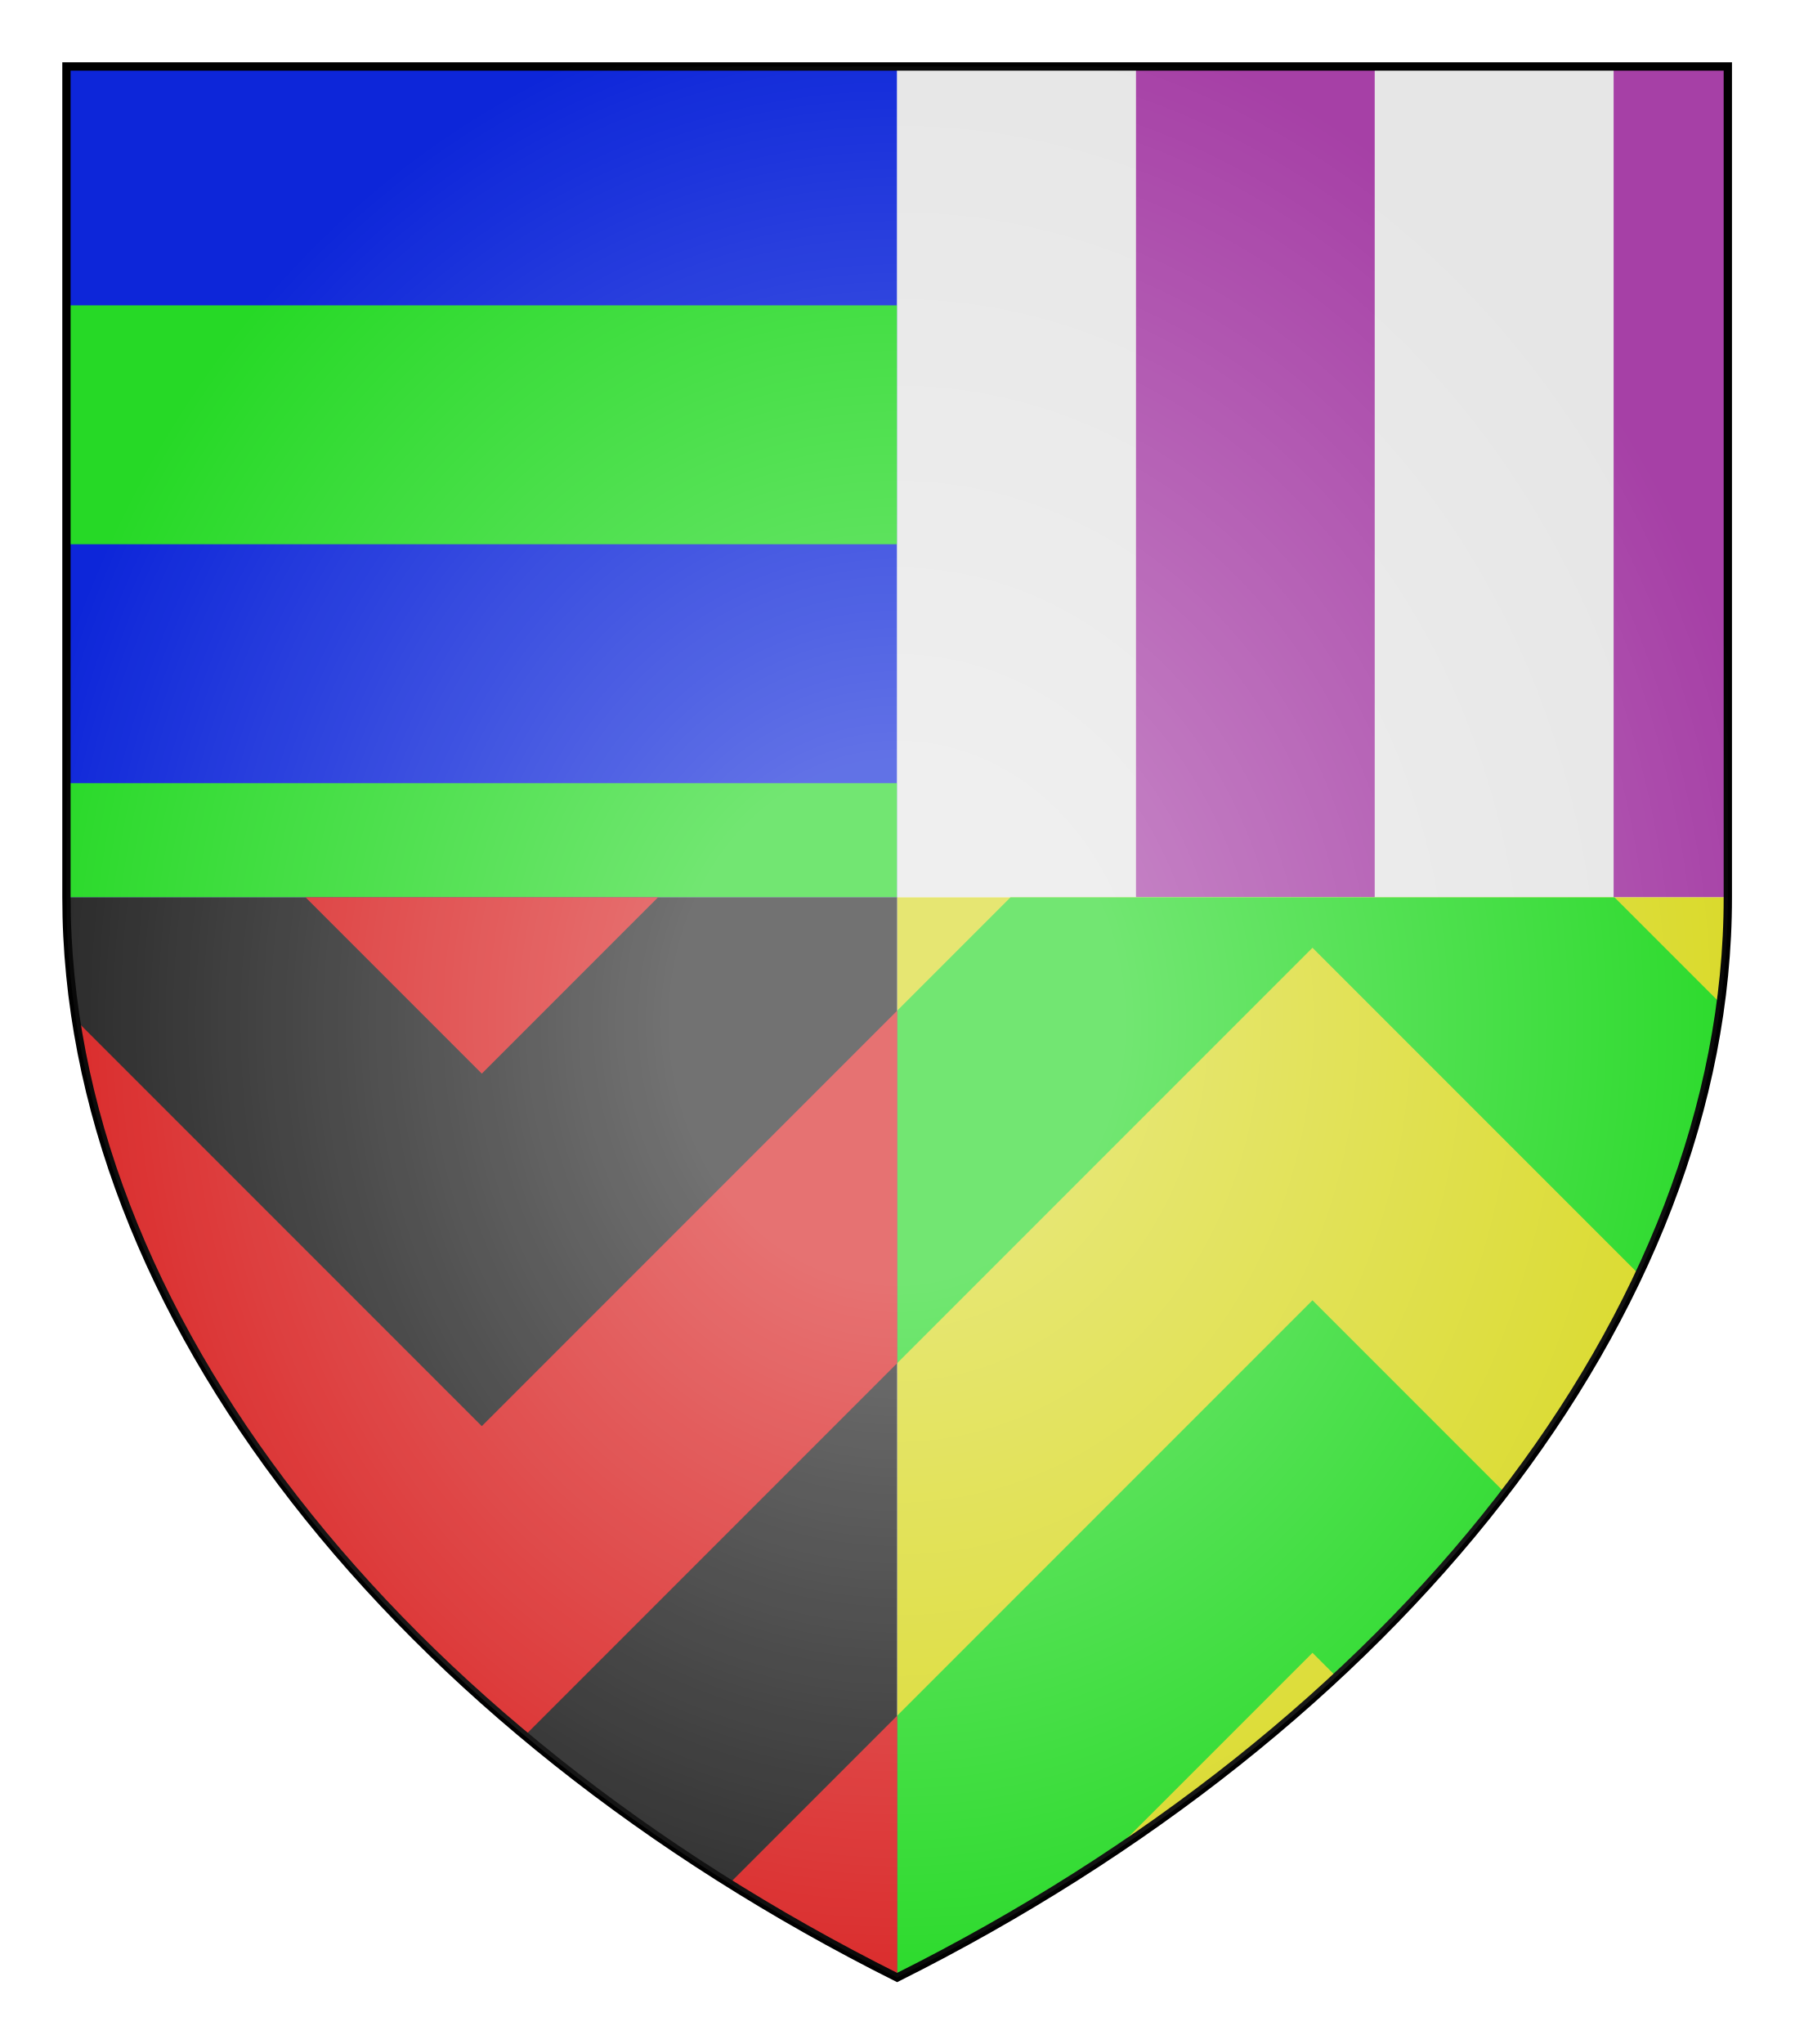
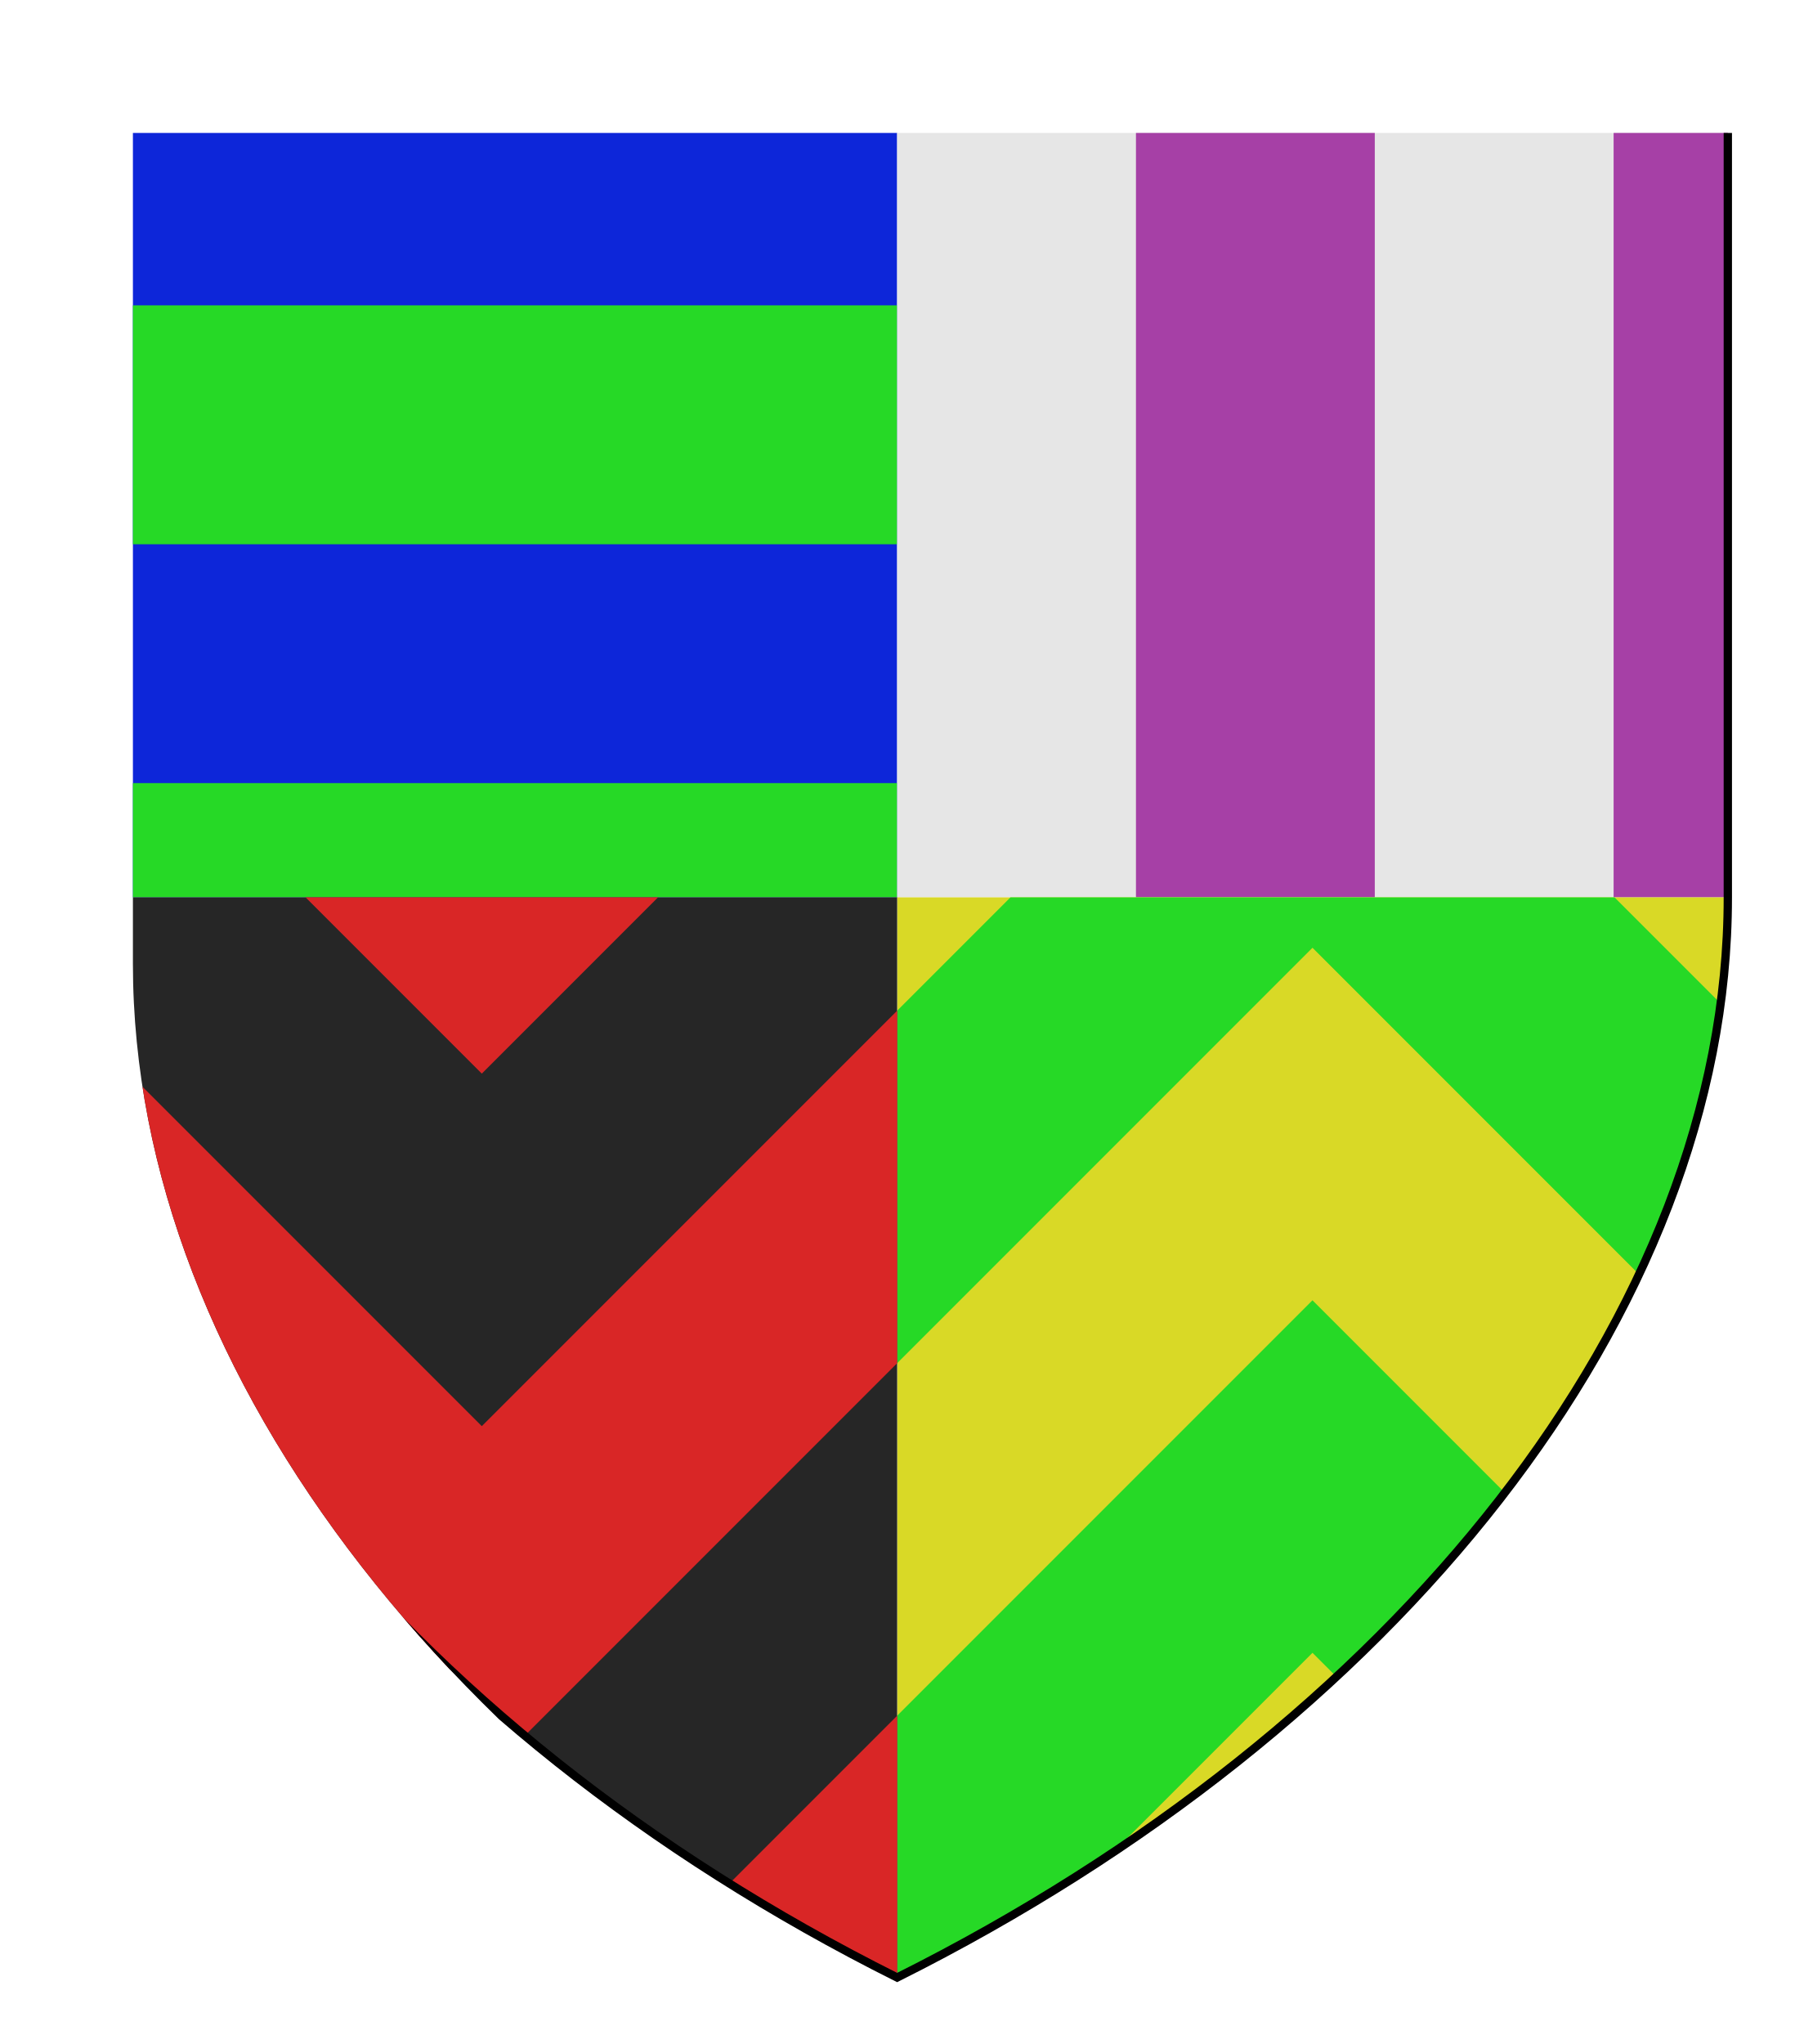
<svg xmlns="http://www.w3.org/2000/svg" height="246.0" width="216.0">
  <defs>
    <clipPath id="contour">
      <path d="M 8.0,8.0 L 208.0,8.0 L 208.0,108.0 C 208.0,158.0 168.0,208.0 108.0,238.0 C 48.0,208.0 8.0,158.0 8.0,108.0 L 8.0,8.0 Z" />
    </clipPath>
    <radialGradient id="lighting">
      <stop offset="25%" stop-color="white" stop-opacity="35%" />
      <stop offset="100%" stop-color="white" stop-opacity="0%" />
    </radialGradient>
  </defs>
  <g transform="translate(8.0,8.0)">
-     <path d="M 0.0,0.0 L 0.0,100.0 L 100.0,100.0 L 100.0,0.0 L 0.0,0.0 Z" style="fill: rgb(13, 38, 217); stroke-width: 1px; stroke: none;" />
-     <path d="M 0.0,28.75 L 0.0,57.5 L 100.0,57.5 L 100.0,28.75 L 0.0,28.75 Z" style="fill: rgb(38, 217, 38); stroke-width: 1px; stroke: none;" />
-     <path d="M 0.0,86.25 L 0.0,100.0 L 100.0,100.0 L 100.0,86.25 L 0.0,86.25 Z" style="fill: rgb(38, 217, 38); stroke-width: 1px; stroke: none;" />
-     <path d="M 100.0,0.0 L 100.0,100.0 L 128.75,100.0 L 128.75,0.0 L 100.0,0.0 Z" style="fill: rgb(230, 230, 230); stroke-width: 1px; stroke: none;" />
-     <path d="M 128.75,0.0 L 128.75,100.0 L 157.5,100.0 L 157.5,0.0 L 128.75,0.0 Z" style="fill: rgb(166, 64, 166); stroke-width: 1px; stroke: none;" />
-     <path d="M 157.5,0.0 L 157.5,100.0 L 186.25,100.0 L 186.25,0.0 L 157.5,0.0 Z" style="fill: rgb(230, 230, 230); stroke-width: 1px; stroke: none;" />
-     <path d="M 186.25,0.0 L 186.25,100.0 L 200.0,100.0 L 200.0,0.0 L 186.25,0.0 Z" style="fill: rgb(166, 64, 166); stroke-width: 1px; stroke: none;" />
-     <path d="M 100.0,100.0 L 100.0,230.0 C 160.0,200.0 200.0,150.0 200.0,100.0 L 100.0,100.0 Z" style="fill: rgb(217, 217, 38); stroke-width: 1px; stroke: none;" />
-     <path d="M 113.64,100.0 L 100.0,113.64 L 100.0,156.066 L 150.0,106.066 L 189.312,145.379 L 189.312,145.379 C 194.316,134.74 197.664,123.801 199.14,112.779 L 199.14,112.779 L 186.36,100.0 L 113.64,100.0 Z" style="fill: rgb(38, 217, 38); stroke-width: 1px; stroke: none;" />
-     <path d="M 150.0,148.492 L 100.0,198.492 L 100.0,230.0 C 109.133,225.434 117.802,220.404 125.937,214.981 L 125.937,214.981 L 150.0,190.919 L 152.885,193.803 L 152.885,193.803 C 160.454,186.773 167.245,179.355 173.157,171.649 L 173.157,171.649 L 150.0,148.492 L 150.0,148.492 Z" style="fill: rgb(38, 217, 38); stroke-width: 1px; stroke: none;" />
-     <path d="M 0.0,100.0 C 0.0,150.0 40.0,200.0 100.0,230.0 L 100.0,100.0 L 0.0,100.0 Z" style="fill: rgb(38, 38, 38); stroke-width: 1px; stroke: none;" />
-     <path d="M 28.787,100.0 L 50.0,121.213 L 71.213,100.0 L 28.787,100.0 Z" style="fill: rgb(217, 38, 38); stroke-width: 1px; stroke: none;" />
-     <path d="M 100.0,113.64 L 50.0,163.64 L 1.15,114.79 L 1.15,114.79 C 5.96,145.883 25.589,176.206 55.172,200.894 L 55.172,200.894 L 100.0,156.066 L 100.0,113.64 L 100.0,113.64 Z" style="fill: rgb(217, 38, 38); stroke-width: 1px; stroke: none;" />
-     <path d="M 100.0,198.492 L 79.805,218.688 L 79.805,218.688 C 86.242,222.711 92.984,226.492 100.0,230.0 L 100.0,198.492 L 100.0,198.492 Z" style="fill: rgb(217, 38, 38); stroke-width: 1px; stroke: none;" />
-     <path d="M 0.0,0.0 L 200.0,0.0 L 200.0,100.0 C 200.0,150.0 160.0,200.0 100.0,230.0 C 40.0,200.0 0.0,150.0 0.0,100.0 L 0.0,0.0 Z" style="fill: none; stroke-width: 1px; stroke: rgb(0, 0, 0);" />
+     <path clip-path="url(#contour)" d="M 0.0,0.0 L 0.0,100.0 L 100.0,100.0 L 100.0,0.0 L 0.0,0.0 Z" style="fill: rgb(13, 38, 217); stroke-width: 1px; stroke: none;" />
+     <path clip-path="url(#contour)" d="M 0.0,28.75 L 0.0,57.5 L 100.0,57.5 L 100.0,28.75 L 0.0,28.75 Z" style="fill: rgb(38, 217, 38); stroke-width: 1px; stroke: none;" />
+     <path clip-path="url(#contour)" d="M 0.0,86.25 L 0.0,100.0 L 100.0,100.0 L 100.0,86.25 L 0.0,86.25 Z" style="fill: rgb(38, 217, 38); stroke-width: 1px; stroke: none;" />
+     <path clip-path="url(#contour)" d="M 100.0,0.0 L 100.0,100.0 L 200.0,100.0 L 200.0,0.0 L 100.0,0.0 Z" style="fill: rgb(230, 230, 230); stroke-width: 1px; stroke: none;" />
+     <path clip-path="url(#contour)" d="M 128.75,0.0 L 128.75,100.0 L 157.5,100.0 L 157.5,0.0 L 128.75,0.0 Z" style="fill: rgb(166, 64, 166); stroke-width: 1px; stroke: none;" />
+     <path clip-path="url(#contour)" d="M 186.25,0.0 L 186.25,100.0 L 200.0,100.0 L 200.0,0.0 L 186.25,0.0 Z" style="fill: rgb(166, 64, 166); stroke-width: 1px; stroke: none;" />
+     <path clip-path="url(#contour)" d="M 100.0,100.0 L 100.0,230.0 C 160.0,200.0 200.0,150.0 200.0,100.0 L 100.0,100.0 Z" style="fill: rgb(217, 217, 38); stroke-width: 1px; stroke: none;" />
+     <path clip-path="url(#contour)" d="M 113.64,100.0 L 100.0,113.64 L 100.0,156.066 L 150.0,106.066 L 189.312,145.379 L 189.312,145.379 C 194.316,134.74 197.664,123.801 199.14,112.779 L 199.14,112.779 L 186.36,100.0 L 113.64,100.0 Z" style="fill: rgb(38, 217, 38); stroke-width: 1px; stroke: none;" />
+     <path clip-path="url(#contour)" d="M 150.0,148.492 L 100.0,198.492 L 100.0,230.0 C 109.133,225.434 117.802,220.404 125.937,214.981 L 125.937,214.981 L 150.0,190.919 L 152.885,193.803 L 152.885,193.803 C 160.454,186.773 167.245,179.355 173.157,171.649 L 173.157,171.649 L 150.0,148.492 L 150.0,148.492 Z" style="fill: rgb(38, 217, 38); stroke-width: 1px; stroke: none;" />
+     <path clip-path="url(#contour)" d="M 0.0,100.0 C 0.0,150.0 40.0,200.0 100.0,230.0 L 100.0,100.0 L 0.0,100.0 Z" style="fill: rgb(38, 38, 38); stroke-width: 1px; stroke: none;" />
+     <path clip-path="url(#contour)" d="M 28.787,100.0 L 50.0,121.213 L 71.213,100.0 L 28.787,100.0 Z" style="fill: rgb(217, 38, 38); stroke-width: 1px; stroke: none;" />
+     <path clip-path="url(#contour)" d="M 100.0,113.64 L 50.0,163.64 L 1.15,114.79 L 1.15,114.79 C 5.96,145.883 25.589,176.206 55.172,200.894 L 55.172,200.894 L 100.0,156.066 L 100.0,113.64 L 100.0,113.64 Z" style="fill: rgb(217, 38, 38); stroke-width: 1px; stroke: none;" />
+     <path clip-path="url(#contour)" d="M 100.0,198.492 L 79.805,218.688 L 79.805,218.688 C 86.242,222.711 92.984,226.492 100.0,230.0 L 100.0,198.492 L 100.0,198.492 Z" style="fill: rgb(217, 38, 38); stroke-width: 1px; stroke: none;" />
+     <path clip-path="url(#contour)" d="M 0.0,0.0 L 200.0,0.0 L 200.0,100.0 C 200.0,150.0 160.0,200.0 100.0,230.0 C 40.0,200.0 0.0,150.0 0.0,100.0 L 0.0,0.0 Z" style="fill: none; stroke-width: 1px; stroke: rgb(0, 0, 0);" />
  </g>
-   <rect clip-path="url(#contour)" fill="url(#lighting)" height="246.0" width="216.0" x="0.0" y="0.0" />
</svg>
